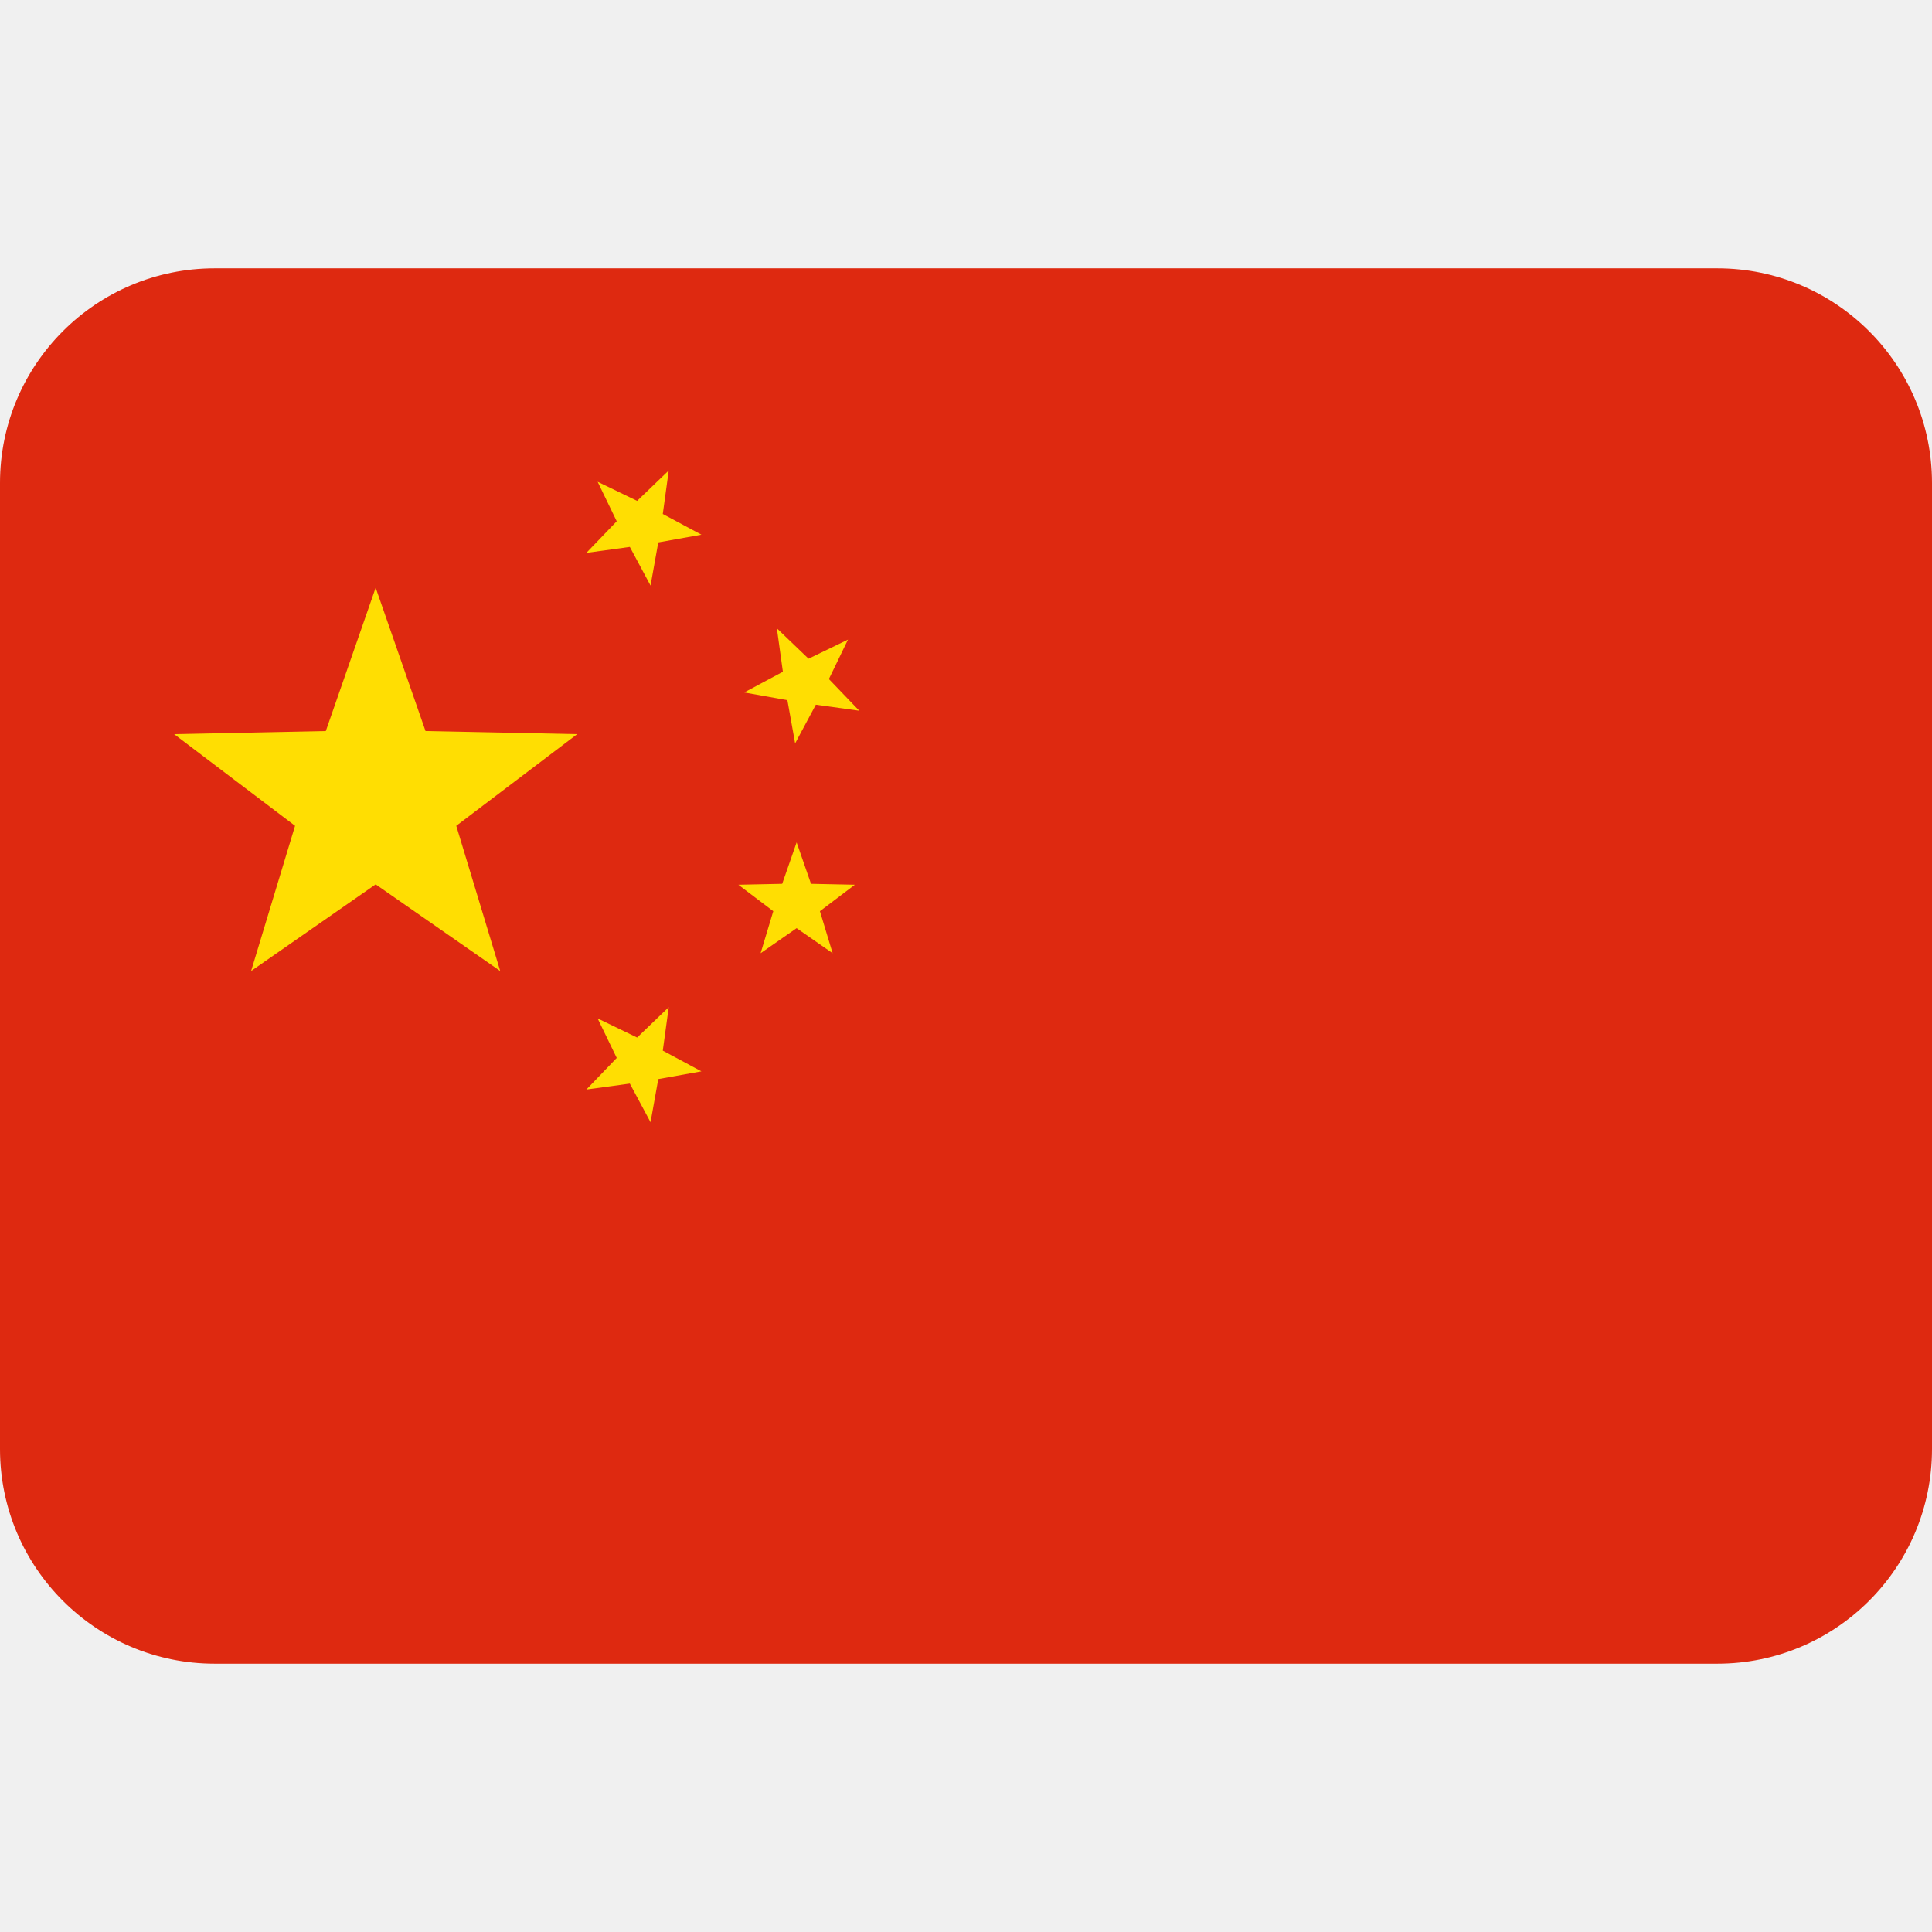
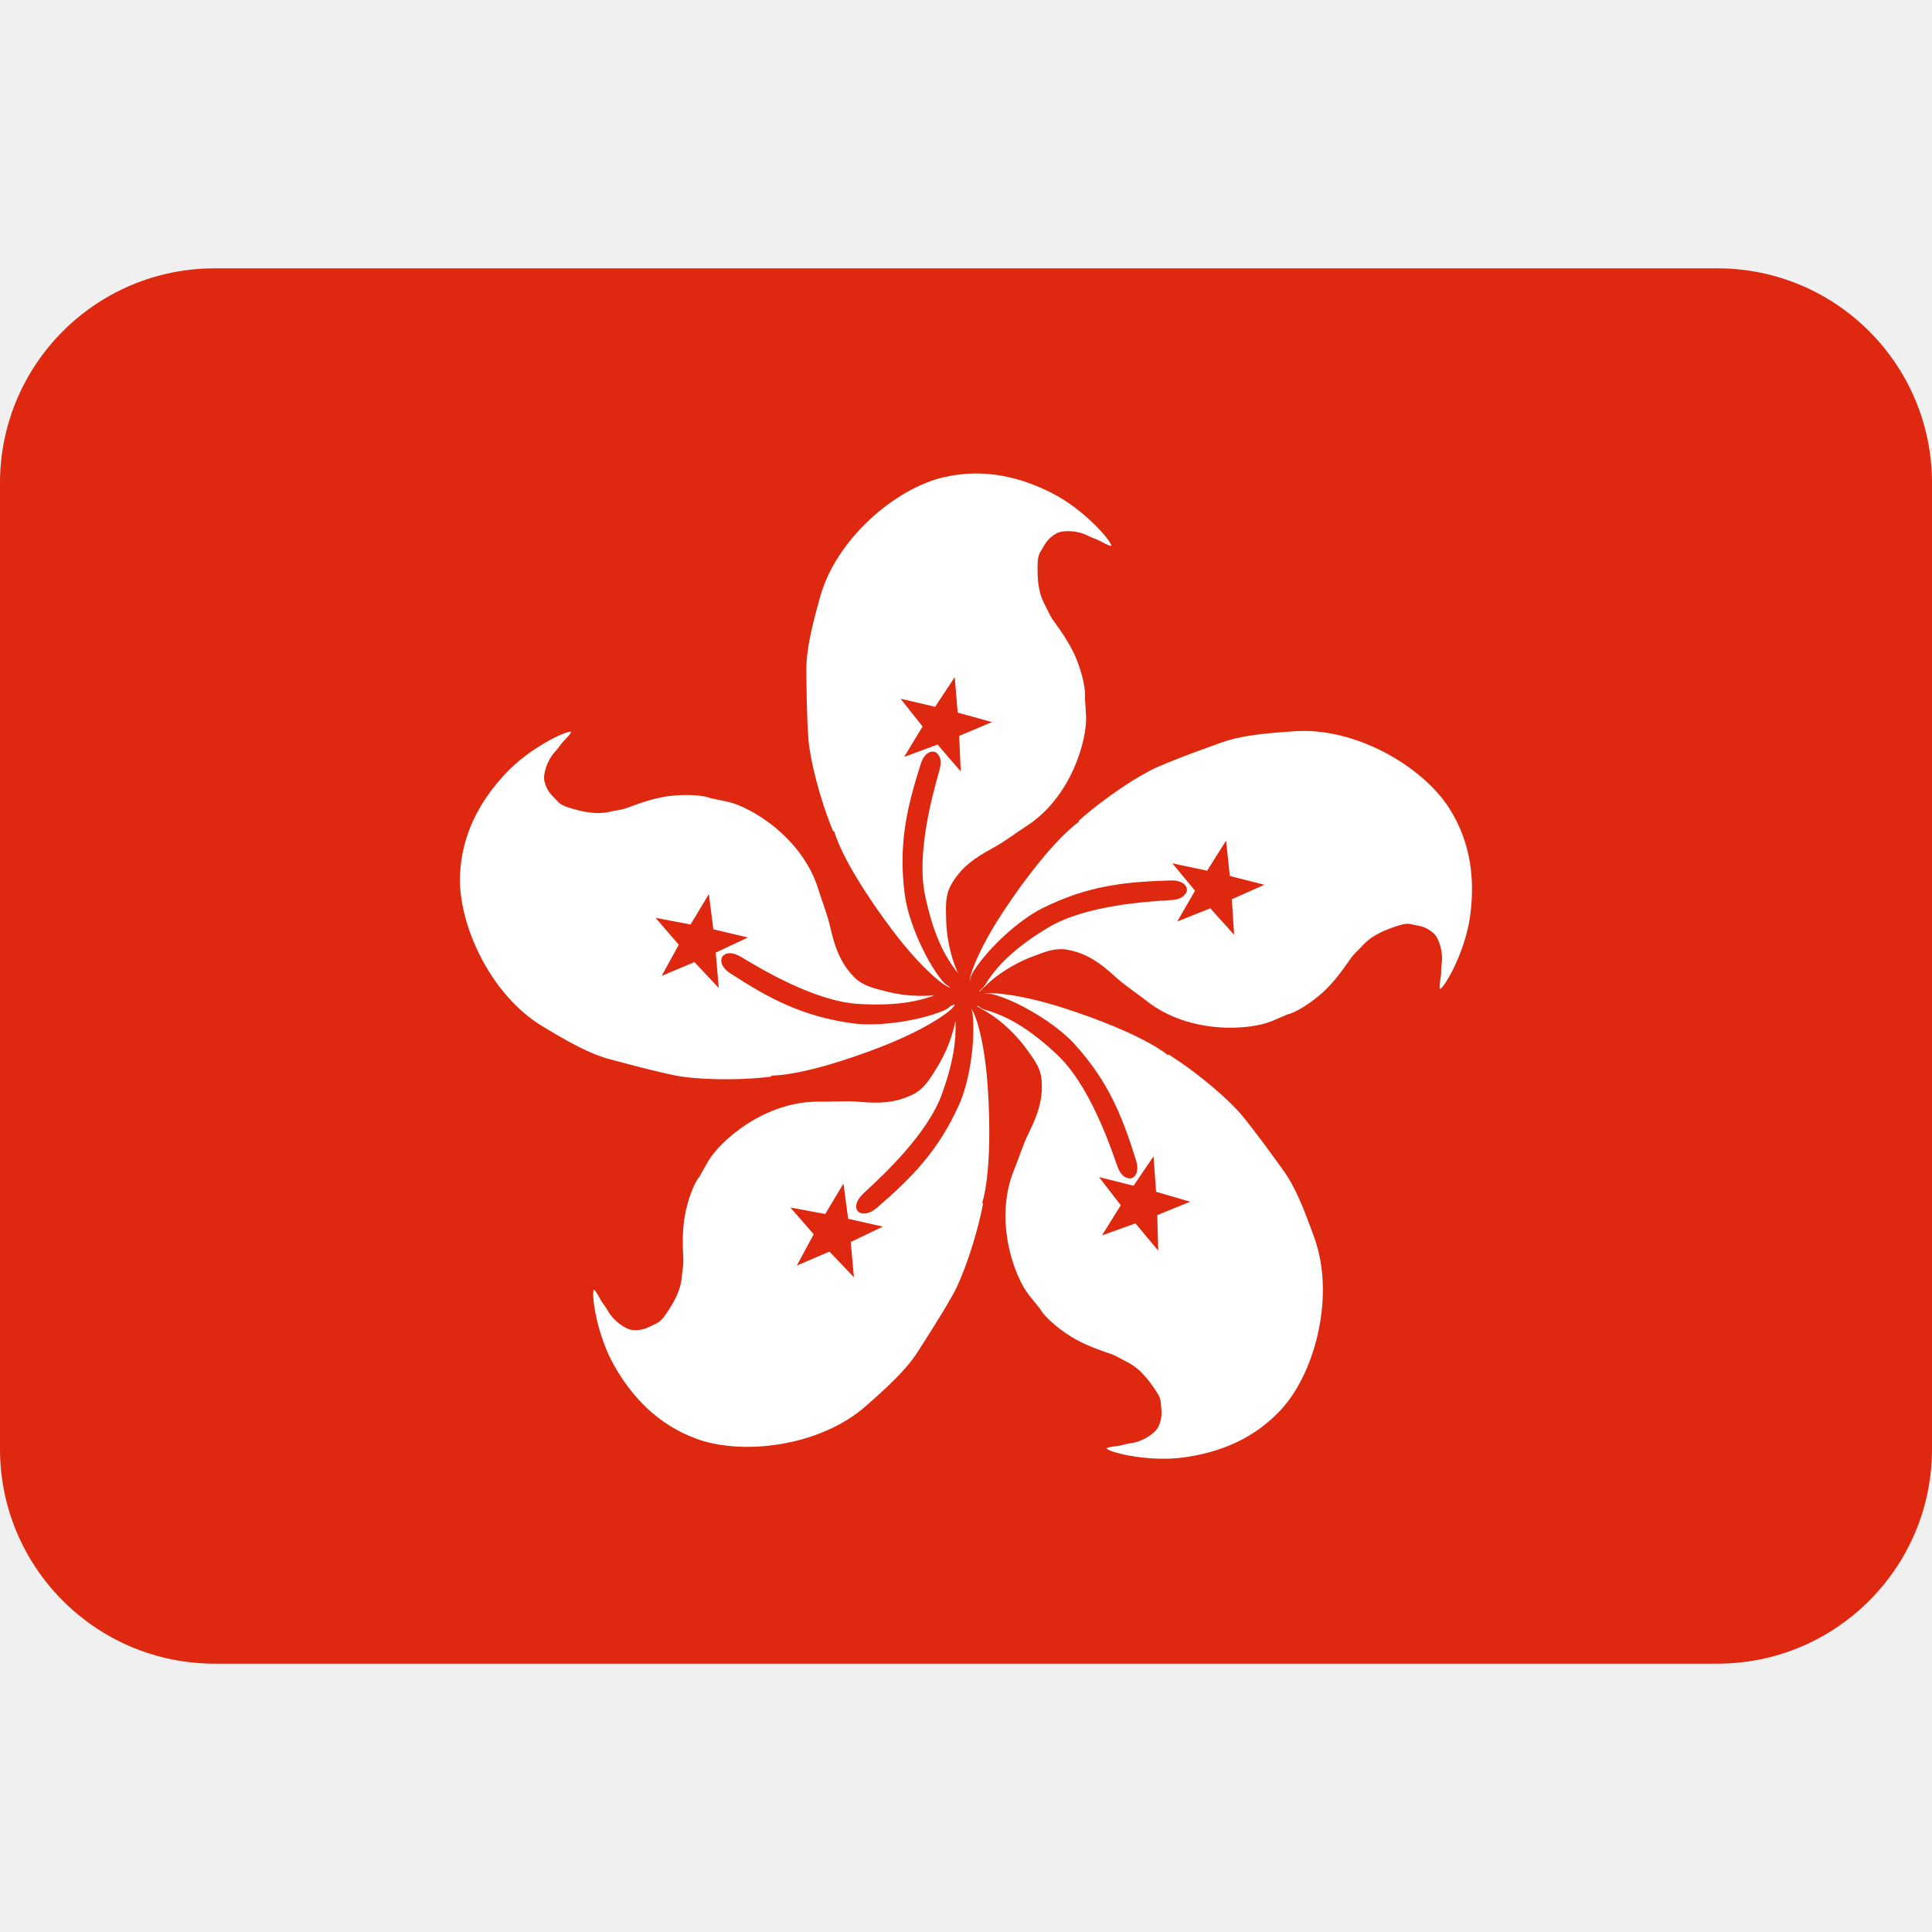
<svg xmlns="http://www.w3.org/2000/svg" viewBox="0 0 36 36">
  <path fill="#DE2910" d="M36 27c0 2.209-1.791 4-4 4H4c-2.209 0-4-1.791-4-4V9c0-2.209 1.791-4 4-4h28c2.209 0 4 1.791 4 4v18z" />
-   <path fill="#FFDE02" d="M11.136 8.977l.736.356.589-.566-.111.81.72.386-.804.144-.144.804-.386-.72-.81.111.566-.589zm4.665 2.941l-.356.735.566.59-.809-.112-.386.721-.144-.805-.805-.144.721-.386-.112-.809.59.566zm-.957 3.779l.268.772.817.017-.651.493.237.783-.671-.467-.671.467.236-.783-.651-.493.817-.017zm-3.708 3.28l.736.356.589-.566-.111.81.72.386-.804.144-.144.804-.386-.72-.81.111.566-.589zM7 10.951l.929 2.671 2.826.058-2.253 1.708.819 2.706L7 16.479l-2.321 1.615.819-2.706-2.253-1.708 2.826-.058z" />
+   <g fill="#FFF">
+     <path d="M19.626 9.201c-.604-.314-1.289-.481-2.035-.31-.906.208-2.011 1.148-2.312 2.24-.142.515-.261.97-.254 1.391.005.29.004.774.039 1.252.024.339.193 1.071.461 1.717l.017-.006c.147.491.633 1.253 1.109 1.878.546.717.973 1.04 1.059 1.039-.052-.032-.105-.066-.162-.137-.312-.391-.624-1.104-.688-1.587-.124-.943.036-1.625.297-2.444.065-.205.2-.264.289-.211.007.004.011.013.018.019.055.051.089.144.04.314-.125.438-.431 1.54-.268 2.322.15.721.364 1.151.617 1.455-.101-.202-.215-.592-.223-.994-.004-.224-.023-.446.089-.647.188-.337.462-.518.779-.689.219-.118.425-.279.614-.4.86-.548 1.149-1.632 1.125-2.07l-.021-.327c.018-.119-.036-.446-.179-.774-.107-.246-.276-.488-.412-.673-.069-.095-.108-.204-.146-.271-.147-.255-.147-.544-.145-.727.001-.216.029-.241.091-.344.049-.082.102-.193.268-.282.122-.064.397-.045.559.038.138.069.164.063.235.102.064.035.231.123.221.088-.039-.132-.523-.672-1.082-.962zm-3.738 9.867c-.941-.129-1.558-.463-2.28-.931-.179-.116-.202-.261-.13-.333l.006-.003c.059-.052.166-.066.332.034.391.236 1.373.821 2.17.871.649.04 1.087-.031 1.43-.161-.232.024-.564.016-.89-.068-.217-.057-.436-.099-.6-.26-.273-.271-.374-.584-.454-.936-.055-.243-.154-.484-.22-.699-.295-.976-1.261-1.547-1.69-1.642l-.32-.067c-.11-.05-.44-.084-.794-.037-.266.036-.544.135-.759.216-.111.042-.225.049-.3.068-.286.073-.564-.005-.739-.056-.208-.06-.225-.094-.307-.182-.066-.069-.159-.148-.2-.333-.029-.134.064-.394.187-.528.104-.112.105-.14.161-.199.051-.053.181-.189.144-.188-.136 0-.786.32-1.215.78-.466.498-.812 1.112-.848 1.876-.043.929.564 2.247 1.534 2.832.456.274.863.513 1.271.619.281.073.746.205 1.216.301.333.067 1.083.104 1.777.02v-.019c.513-.009 1.377-.272 2.106-.56.921-.366 1.371-.736 1.303-.77l-.012.01c-.009.01-.026.013-.044.016-.039.029-.065.06-.125.086-.457.196-1.228.31-1.71.243zm2.516 1.171c-.061-.864-.228-1.358-.306-1.439.006.026.018.038.022.068.061.496-.047 1.267-.247 1.712-.389.867-.883 1.364-1.535 1.927-.108.092-.214.119-.288.099-.049-.013-.084-.046-.094-.094-.015-.072.024-.176.15-.291.336-.309 1.175-1.085 1.447-1.838.21-.583.269-1.009.25-1.365-.041.229-.151.568-.343.872-.119.189-.225.385-.429.492-.341.179-.67.18-1.029.148-.247-.02-.508.002-.733-.002-1.02-.014-1.856.734-2.076 1.114l-.161.285c-.081.089-.213.393-.274.745-.047.265-.037.56-.025.789.006.118-.022.229-.026.307-.018.294-.176.536-.278.688-.12.179-.157.185-.265.237-.085.041-.19.106-.379.09-.136-.013-.356-.18-.446-.338-.076-.133-.102-.142-.141-.214-.035-.064-.125-.23-.136-.194-.041.13.067.847.375 1.394.334.596.815 1.11 1.533 1.376.871.322 2.311.143 3.162-.606.401-.352.751-.669.976-1.024.155-.245.421-.648.655-1.067.165-.296.425-1.002.556-1.688l-.017-.005c.145-.491.157-1.394.102-2.178z" />
+     <path d="M24.492 23.068c-.181-.503-.346-.943-.596-1.283-.171-.234-.449-.629-.754-1.001-.215-.262-.775-.762-1.367-1.136l-.009.014c-.405-.315-1.241-.657-1.99-.893-.783-.246-1.311-.285-1.453-.252.061-.005.128-.006.218.021.48.141 1.144.549 1.473.908.641.703.898 1.354 1.155 2.176.065.207-.014.334-.12.337-.003 0-.003.005-.006.005-.005 0-.006-.006-.009-.008-.075-.007-.159-.064-.218-.236-.149-.431-.528-1.509-1.109-2.059-.535-.505-.957-.735-1.339-.841-.071-.019-.108-.05-.146-.079-.005.004-.01.003-.015.009l.143.085c.199.107.518.359.756.683.131.182.275.352.3.581.041.382-.078.688-.237 1.013-.11.223-.186.473-.271.681-.387.943.002 1.995.275 2.339l.206.255c.054.108.288.343.593.528.229.141.508.239.727.314.111.037.204.103.275.136.267.123.434.36.538.511.123.177.115.214.124.334.007.094.028.215-.056.384-.062.122-.298.266-.477.293-.152.021-.17.042-.251.052-.072.009-.261.032-.23.056.105.086.812.248 1.434.162.677-.092 1.332-.352 1.842-.921.618-.697.977-2.103.594-3.168z" />
+     <path d="M27.01 15.069c-.496-.786-1.747-1.519-2.878-1.444-.53.036-1.001.074-1.395.219-.273.1-.73.258-1.17.449-.312.135-.946.537-1.468 1.002l.011.013c-.416.302-.976 1.012-1.408 1.667-.455.689-.63 1.171-.635 1.313.014-.057.027-.115.073-.189.266-.424.838-.952 1.274-1.171.85-.425 1.546-.498 2.406-.522.217-.006.317.103.293.205-.004.016-.014.031-.025.046-.041.057-.116.107-.271.115-.454.026-1.595.099-2.281.509-.632.379-.968.723-1.173 1.061-.038.064-.078.093-.117.121.002.005 0 .009.004.015l.122-.115c.157-.161.488-.398.864-.538.21-.078.414-.169.642-.13.379.065.641.265.907.508.185.167.404.309.579.447.802.631 1.921.547 2.327.38l.302-.129c.117-.021.407-.182.671-.424.197-.182.369-.421.499-.611.067-.098.156-.168.208-.227.192-.223.465-.318.638-.377.204-.069.237-.051.355-.026.093.019.215.031.354.159.101.093.174.36.148.54-.021.152-.004.175-.018.255-.012.072-.039.259-.009.237.111-.078.462-.713.551-1.335.096-.675.028-1.376-.38-2.023z" />
+   </g>
+   <path d="M17.79 12.618l-.366.552-.627-.147-.017-.004.411.519-.334.55-.009.016.621-.231.433.502-.029-.663.594-.25.017-.007-.639-.177zm-4.579 4.06l-.002-.018-.342.567-.652-.125.433.502-.31.564-.009.016.611-.257.44.469.013.014-.056-.66.583-.274.017-.008-.645-.151zm10.348-.192l-.643-.163-.07-.659-.353.56-.631-.133-.017-.004.423.51-.323.558-.008.016.615-.246.431.479.013.013-.042-.661.588-.262zm-7.84 5.584l-.002-.017-.34.568-.632-.117-.018-.004.435.499-.306.567-.009.016.609-.261.443.467.013.014-.06-.659.582-.279.016-.008-.646-.146zm5.777-.507l-.001-.018-.373.549-.625-.156-.018-.004.405.524-.341.547-.009.015.623-.224.413.493.012.015-.018-.662.596-.243.018-.006-.636-.186z" fill="#DE2910" />
</svg>
